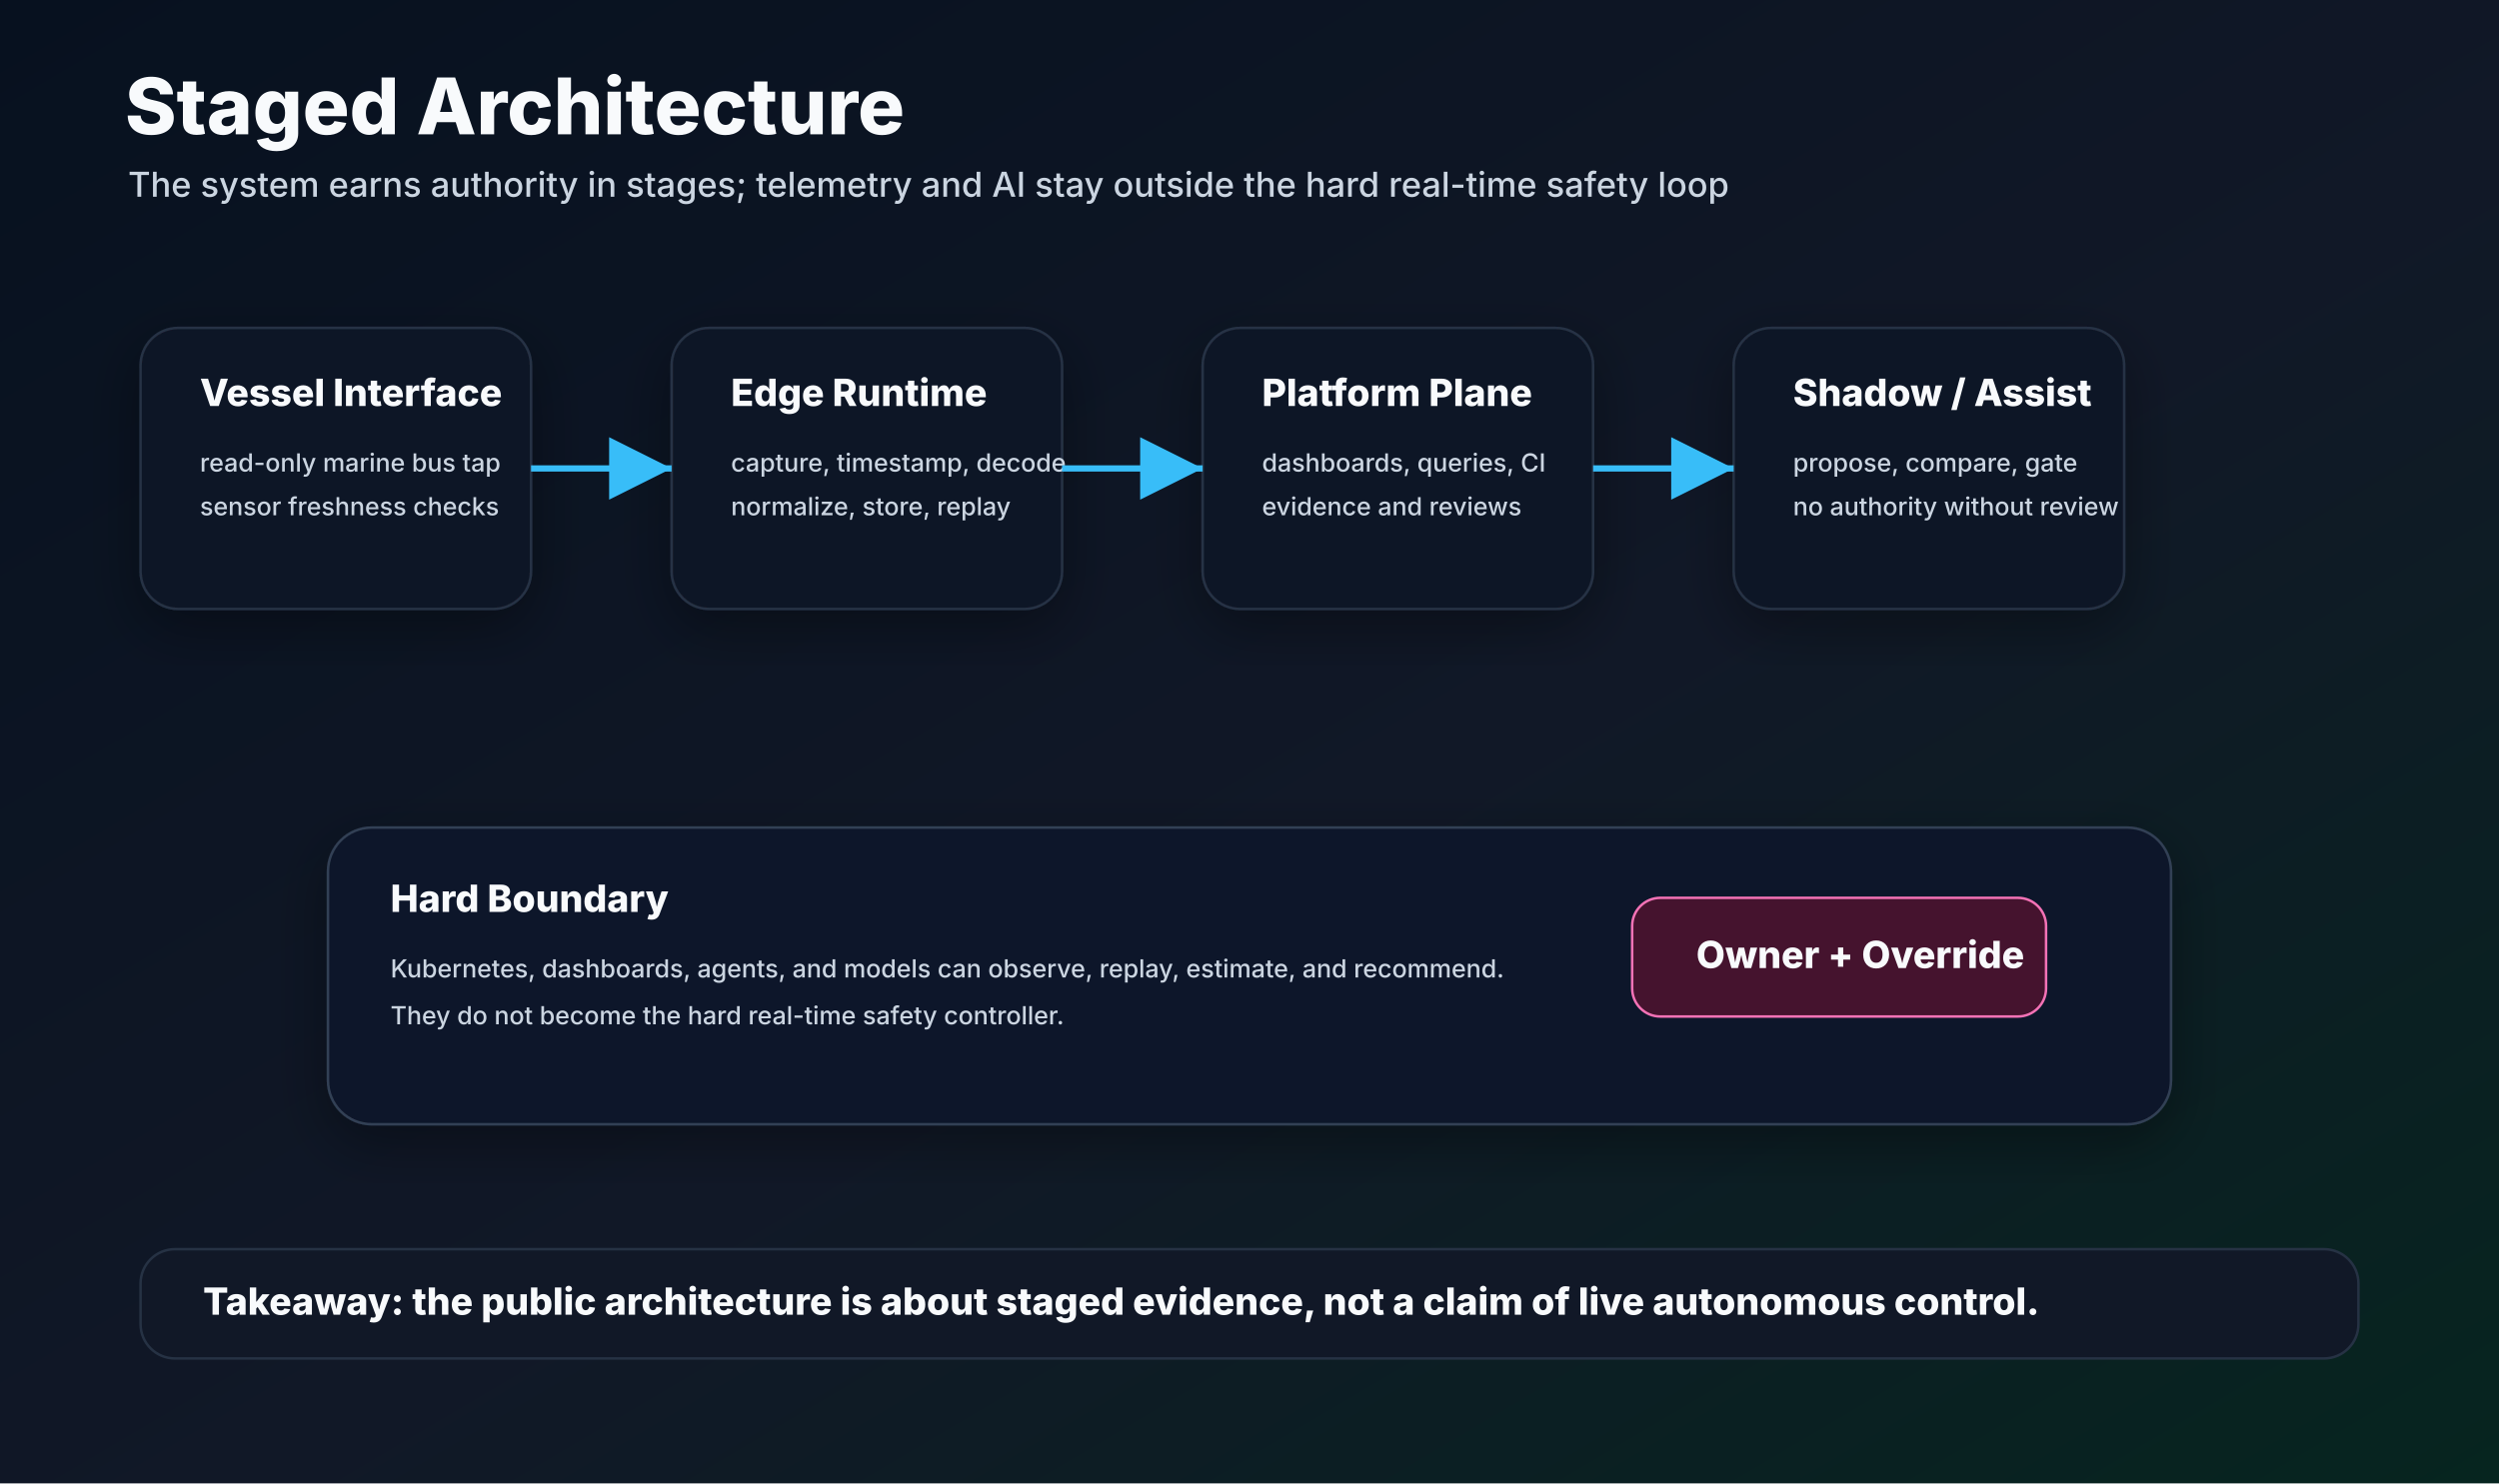
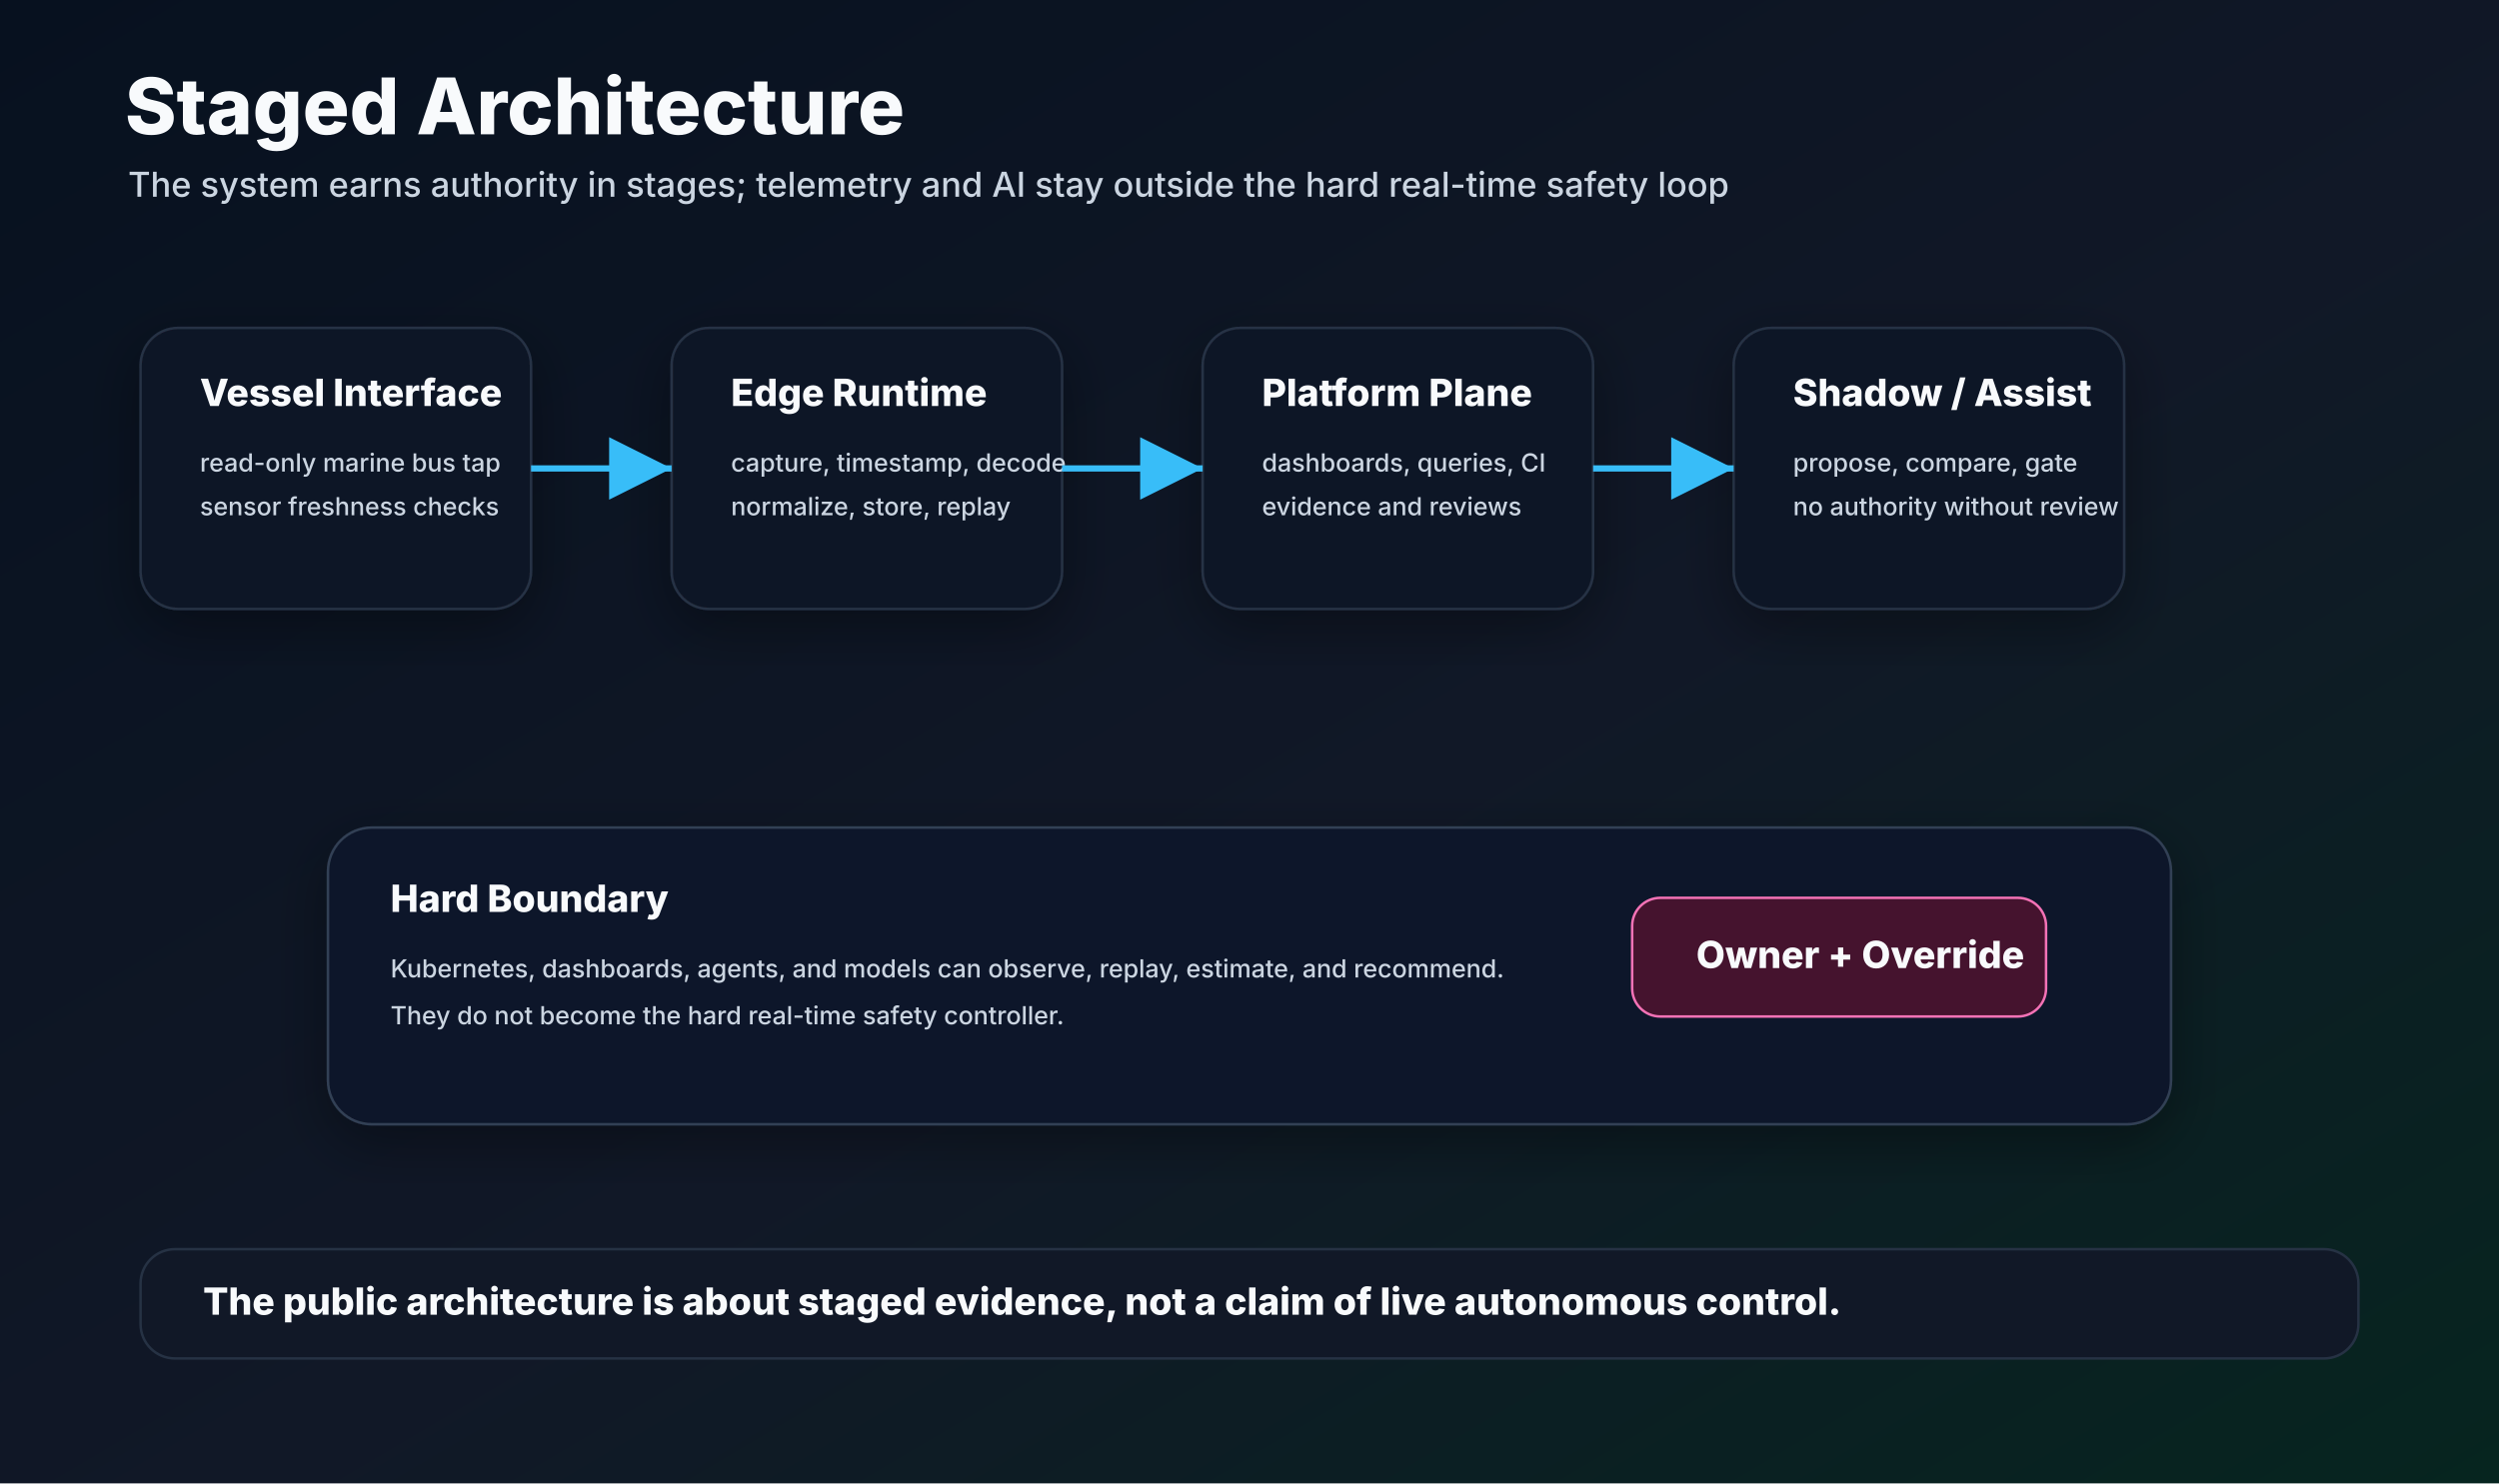
<svg xmlns="http://www.w3.org/2000/svg" width="1600" height="950" viewBox="0 0 1600 950" role="img" aria-labelledby="title desc">
  <defs>
    <linearGradient id="bg" x1="0" y1="0" x2="1" y2="1">
      <stop offset="0" stop-color="#07111f" />
      <stop offset="0.55" stop-color="#111827" />
      <stop offset="1" stop-color="#06251f" />
    </linearGradient>
    <filter id="shadow" x="-20%" y="-20%" width="140%" height="140%">
      <feDropShadow dx="0" dy="12" stdDeviation="18" flood-color="#000" flood-opacity="0.35" />
    </filter>
    <marker id="arrow" markerWidth="14" markerHeight="14" refX="10" refY="5" orient="auto" markerUnits="strokeWidth">
      <path d="M0,0 L10,5 L0,10 z" fill="#38bdf8" />
    </marker>
    <style>.title{font:800 50px -apple-system,BlinkMacSystemFont,"Segoe UI",sans-serif;fill:#f8fafc}.sub{font:500 22px -apple-system,BlinkMacSystemFont,"Segoe UI",sans-serif;fill:#cbd5e1}.h{font:800 24px -apple-system,BlinkMacSystemFont,"Segoe UI",sans-serif;fill:#f8fafc}.s{font:500 16px -apple-system,BlinkMacSystemFont,"Segoe UI",sans-serif;fill:#cbd5e1}.tiny{font:700 13px -apple-system,BlinkMacSystemFont,"Segoe UI",sans-serif;fill:#94a3b8}.panel{fill:#111827;stroke:#263244;stroke-width:1.6;filter:url(#shadow)}.line{stroke:#38bdf8;stroke-width:4;fill:none;marker-end:url(#arrow)}</style>
  </defs>
  <rect width="1600" height="950" fill="url(#bg)" />
  <text x="80" y="86" class="title">Staged Architecture</text>
  <text x="82" y="126" class="sub">The system earns authority in stages; telemetry and AI stay outside the hard real-time safety loop</text>
  <rect x="90" y="210" width="250" height="180" rx="24" class="panel" />
  <text x="128" y="260" class="h">Vessel Interface</text>
  <text x="128" y="302" class="s">read-only marine bus tap</text>
  <text x="128" y="330" class="s">sensor freshness checks</text>
  <rect x="430" y="210" width="250" height="180" rx="24" class="panel" />
  <text x="468" y="260" class="h">Edge Runtime</text>
  <text x="468" y="302" class="s">capture, timestamp, decode</text>
  <text x="468" y="330" class="s">normalize, store, replay</text>
  <rect x="770" y="210" width="250" height="180" rx="24" class="panel" />
  <text x="808" y="260" class="h">Platform Plane</text>
  <text x="808" y="302" class="s">dashboards, queries, CI</text>
  <text x="808" y="330" class="s">evidence and reviews</text>
  <rect x="1110" y="210" width="250" height="180" rx="24" class="panel" />
  <text x="1148" y="260" class="h">Shadow / Assist</text>
  <text x="1148" y="302" class="s">propose, compare, gate</text>
  <text x="1148" y="330" class="s">no authority without review</text>
  <path d="M340 300 L430 300" class="line" />
  <path d="M680 300 L770 300" class="line" />
  <path d="M1020 300 L1110 300" class="line" />
  <rect x="210" y="530" width="1180" height="190" rx="28" fill="#0f172a" stroke="#334155" stroke-width="1.6" filter="url(#shadow)" />
  <text x="250" y="584" class="h">Hard Boundary</text>
  <text x="250" y="626" class="s">Kubernetes, dashboards, agents, and models can observe, replay, estimate, and recommend.</text>
  <text x="250" y="656" class="s">They do not become the hard real-time safety controller.</text>
  <rect x="1045" y="575" width="265" height="76" rx="18" fill="#45132e" stroke="#f472b6" stroke-width="1.6" />
  <text x="1086" y="620" class="h">Owner + Override</text>
  <rect x="90" y="800" width="1420" height="70" rx="22" fill="#111827" stroke="#263244" stroke-width="1.6" />
-   <text x="130" y="842" class="h">Takeaway: the public architecture is about staged evidence, not a claim of live autonomous control.</text>
+   <text x="130" y="842" class="h">The public architecture is about staged evidence, not a claim of live autonomous control.</text>
</svg>
